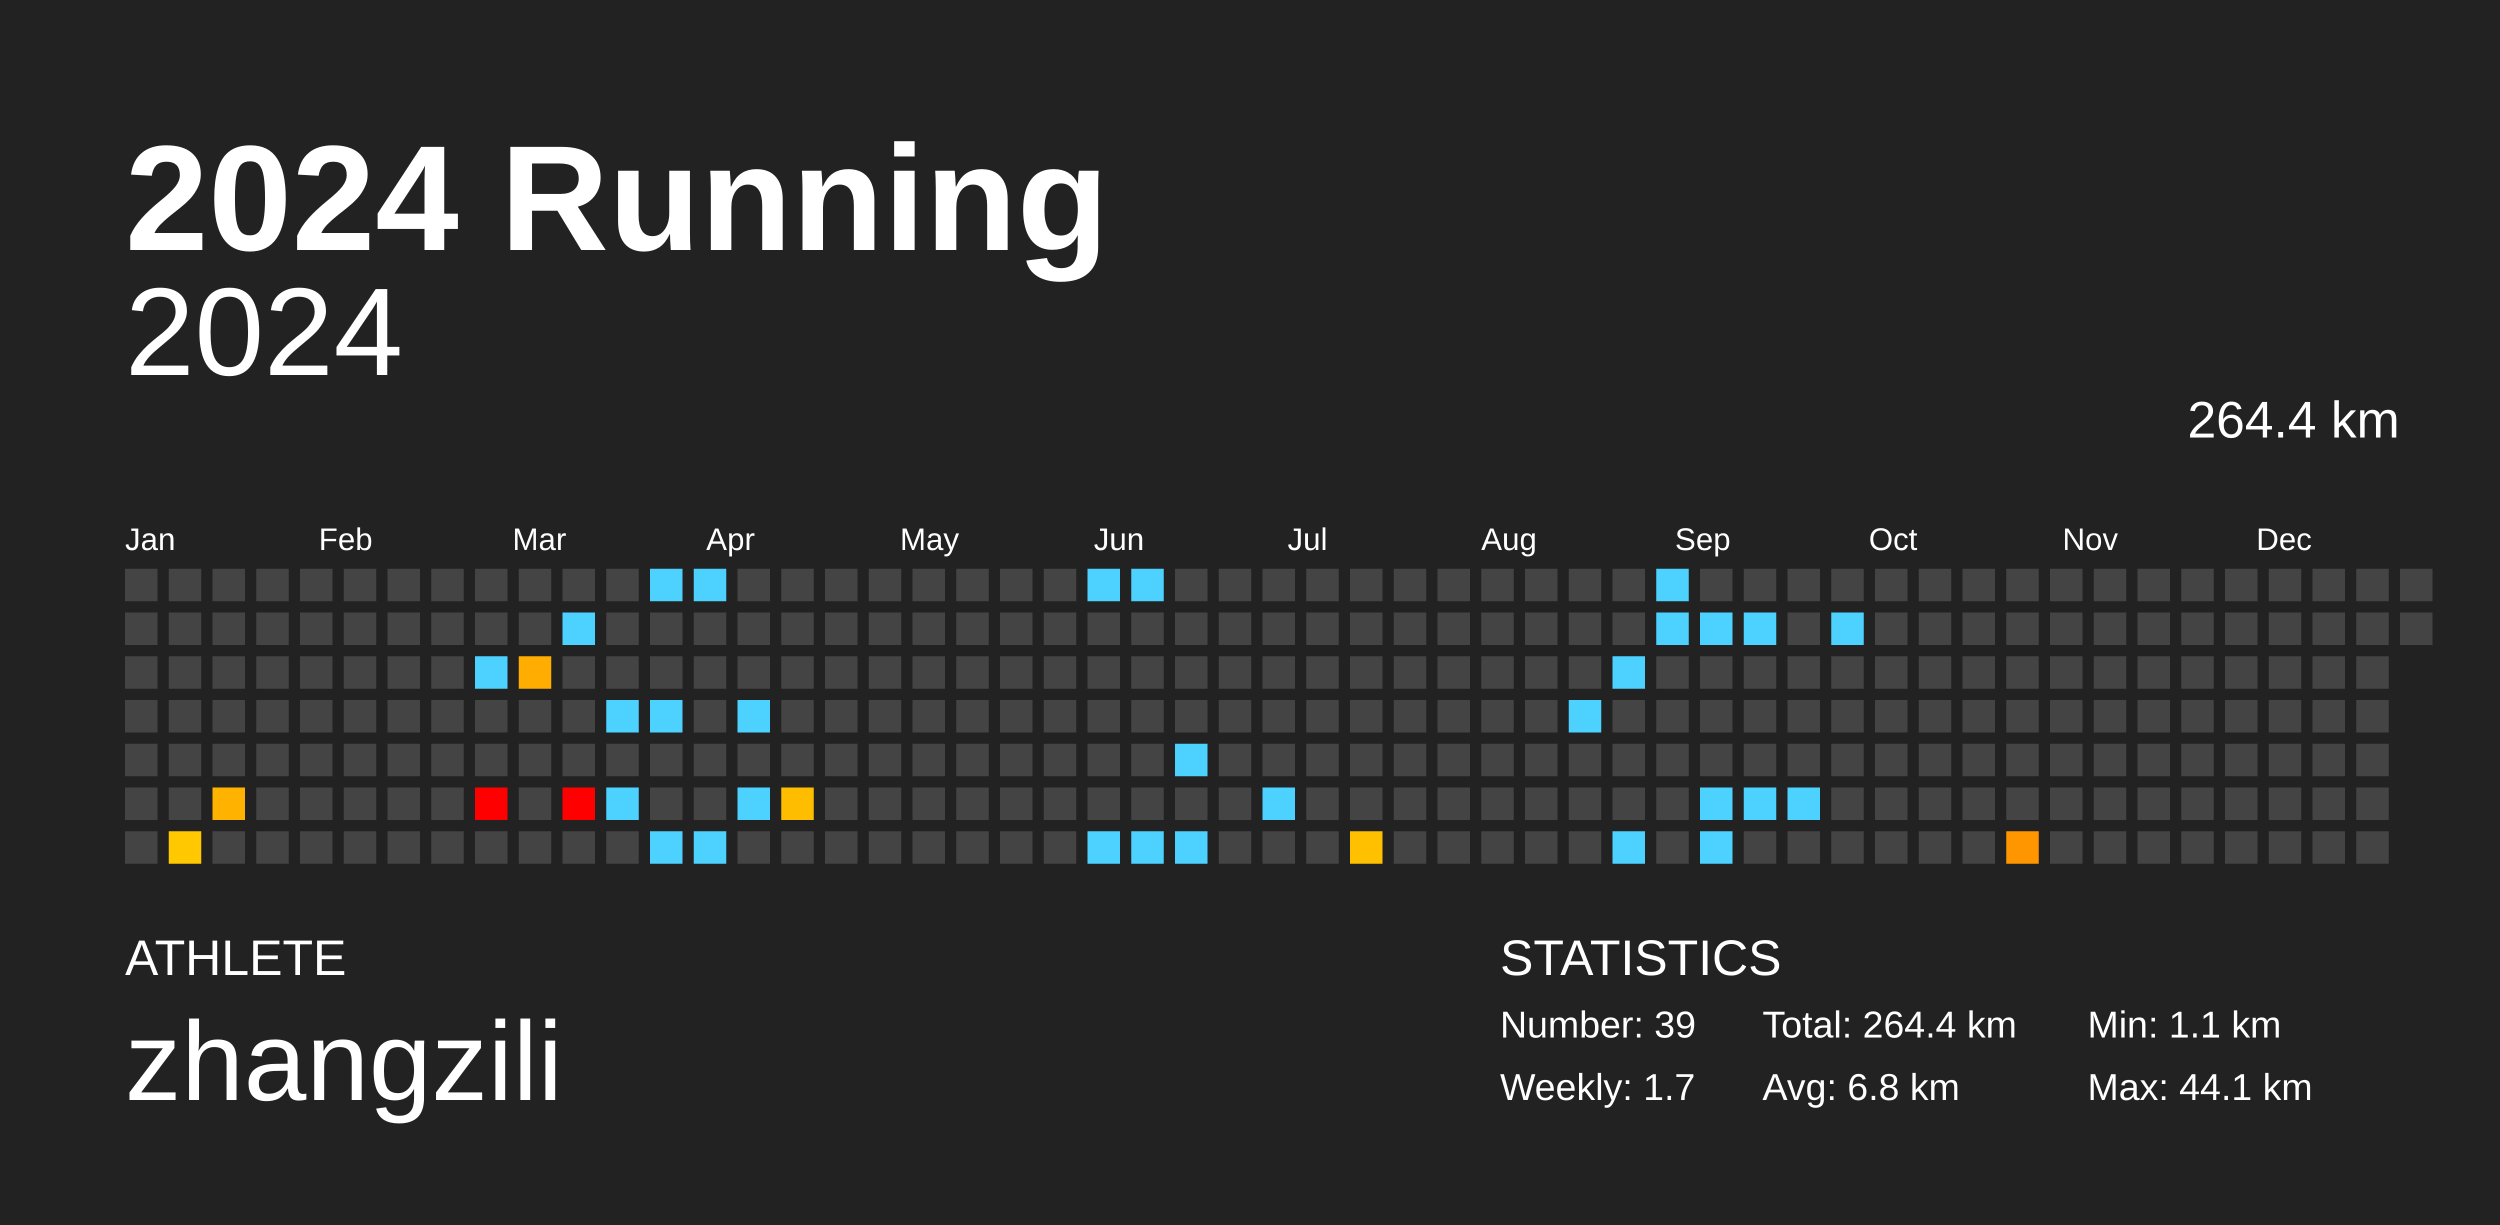
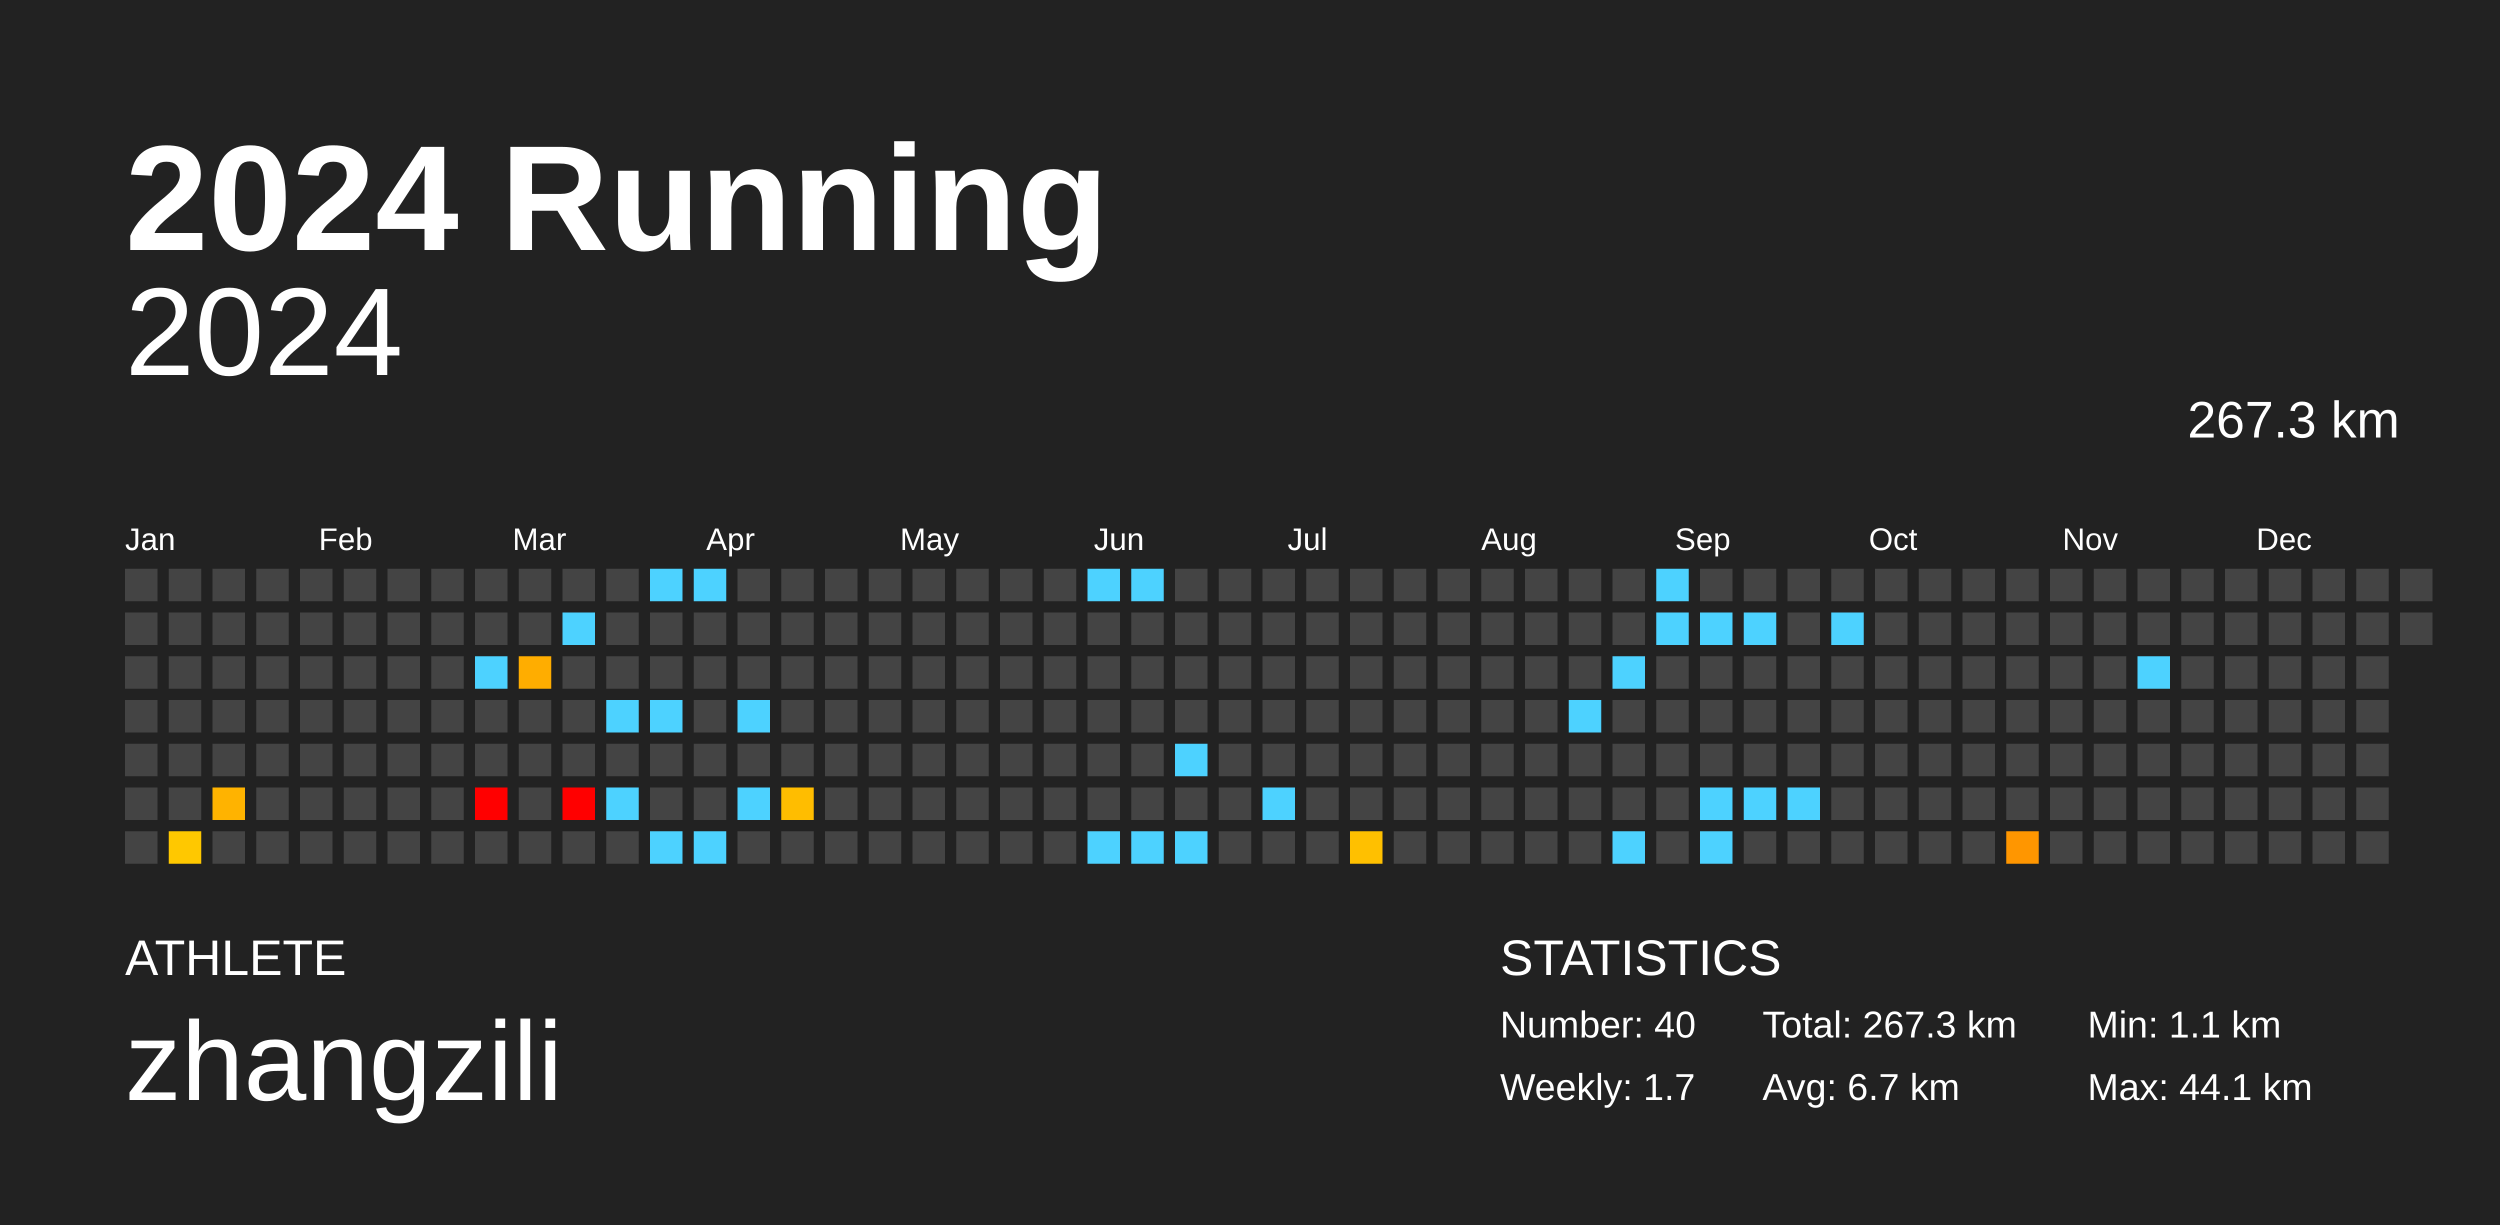
<svg xmlns="http://www.w3.org/2000/svg" baseProfile="full" height="98mm" version="1.1" viewBox="0,0,200,98" width="200mm">
  <defs />
  <rect fill="#222222" height="98" width="200" x="0" y="0" />
  <text fill="#FFFFFF" style="font-size:12px; font-family:Arial; font-weight:bold;" x="10" y="20">2024 Running</text>
  <text fill="#FFFFFF" style="font-size:4px; font-family:Arial" x="10" y="78">ATHLETE</text>
  <text fill="#FFFFFF" style="font-size:9px; font-family:Arial" x="10" y="88">zhangzili</text>
  <text fill="#FFFFFF" style="font-size:4px; font-family:Arial" x="120" y="78">STATISTICS</text>
-   <text fill="#FFFFFF" style="font-size:3px; font-family:Arial" x="120" y="83">Number: 39</text>
+   <text fill="#FFFFFF" style="font-size:3px; font-family:Arial" x="120" y="83">Number: 40</text>
  <text fill="#FFFFFF" style="font-size:3px; font-family:Arial" x="120" y="88">Weekly: 1.7</text>
-   <text fill="#FFFFFF" style="font-size:3px; font-family:Arial" x="141" y="83">Total: 264.4 km</text>
-   <text fill="#FFFFFF" style="font-size:3px; font-family:Arial" x="141" y="88">Avg: 6.8 km</text>
+   <text fill="#FFFFFF" style="font-size:3px; font-family:Arial" x="141" y="83">Total: 267.3 km</text>
+   <text fill="#FFFFFF" style="font-size:3px; font-family:Arial" x="141" y="88">Avg: 6.7 km</text>
  <text fill="#FFFFFF" style="font-size:3px; font-family:Arial" x="167" y="83">Min: 1.1 km</text>
  <text fill="#FFFFFF" style="font-size:3px; font-family:Arial" x="167" y="88">Max: 44.1 km</text>
  <text alignment-baseline="hanging" fill="#FFFFFF" style="font-size:10.0px; font-family:Arial;" x="10" y="30">2024</text>
-   <text alignment-baseline="hanging" fill="#FFFFFF" style="font-size:4.125px; font-family:Arial;" x="175" y="35">264.4 km</text>
+   <text alignment-baseline="hanging" fill="#FFFFFF" style="font-size:4.125px; font-family:Arial;" x="175" y="35">267.3 km</text>
  <text fill="#FFFFFF" style="font-size:2.5px; font-family:Arial" x="10.0" y="44">Jan</text>
  <text fill="#FFFFFF" style="font-size:2.5px; font-family:Arial" x="25.5" y="44">Feb</text>
  <text fill="#FFFFFF" style="font-size:2.5px; font-family:Arial" x="41.0" y="44">Mar</text>
  <text fill="#FFFFFF" style="font-size:2.5px; font-family:Arial" x="56.5" y="44">Apr</text>
  <text fill="#FFFFFF" style="font-size:2.5px; font-family:Arial" x="72.0" y="44">May</text>
  <text fill="#FFFFFF" style="font-size:2.5px; font-family:Arial" x="87.5" y="44">Jun</text>
  <text fill="#FFFFFF" style="font-size:2.5px; font-family:Arial" x="103.0" y="44">Jul</text>
  <text fill="#FFFFFF" style="font-size:2.5px; font-family:Arial" x="118.5" y="44">Aug</text>
  <text fill="#FFFFFF" style="font-size:2.5px; font-family:Arial" x="134.0" y="44">Sep</text>
  <text fill="#FFFFFF" style="font-size:2.5px; font-family:Arial" x="149.5" y="44">Oct</text>
  <text fill="#FFFFFF" style="font-size:2.5px; font-family:Arial" x="165.0" y="44">Nov</text>
  <text fill="#FFFFFF" style="font-size:2.5px; font-family:Arial" x="180.5" y="44">Dec</text>
  <rect fill="#444444" height="2.6" width="2.6" x="10.0" y="45.5" />
  <rect fill="#444444" height="2.6" width="2.6" x="10.0" y="49.0" />
  <rect fill="#444444" height="2.6" width="2.6" x="10.0" y="52.5" />
  <rect fill="#444444" height="2.6" width="2.6" x="10.0" y="56.0" />
  <rect fill="#444444" height="2.6" width="2.6" x="10.0" y="59.5" />
  <rect fill="#444444" height="2.6" width="2.6" x="10.0" y="63.0" />
  <rect fill="#444444" height="2.6" width="2.6" x="10.0" y="66.5" />
  <rect fill="#444444" height="2.6" width="2.6" x="13.5" y="45.5" />
  <rect fill="#444444" height="2.6" width="2.6" x="13.5" y="49.0" />
  <rect fill="#444444" height="2.6" width="2.6" x="13.5" y="52.5" />
  <rect fill="#444444" height="2.6" width="2.6" x="13.5" y="56.0" />
  <rect fill="#444444" height="2.6" width="2.6" x="13.5" y="59.5" />
  <rect fill="#444444" height="2.6" width="2.6" x="13.5" y="63.0" />
  <rect fill="#ffc800" height="2.6" width="2.6" x="13.5" y="66.5" />
  <rect fill="#444444" height="2.6" width="2.6" x="17.0" y="45.5" />
  <rect fill="#444444" height="2.6" width="2.6" x="17.0" y="49.0" />
  <rect fill="#444444" height="2.6" width="2.6" x="17.0" y="52.5" />
  <rect fill="#444444" height="2.6" width="2.6" x="17.0" y="56.0" />
  <rect fill="#444444" height="2.6" width="2.6" x="17.0" y="59.5" />
  <rect fill="#ffb300" height="2.6" width="2.6" x="17.0" y="63.0" />
  <rect fill="#444444" height="2.6" width="2.6" x="17.0" y="66.5" />
  <rect fill="#444444" height="2.6" width="2.6" x="20.5" y="45.5" />
  <rect fill="#444444" height="2.6" width="2.6" x="20.5" y="49.0" />
  <rect fill="#444444" height="2.6" width="2.6" x="20.5" y="52.5" />
  <rect fill="#444444" height="2.6" width="2.6" x="20.5" y="56.0" />
  <rect fill="#444444" height="2.6" width="2.6" x="20.5" y="59.5" />
  <rect fill="#444444" height="2.6" width="2.6" x="20.5" y="63.0" />
  <rect fill="#444444" height="2.6" width="2.6" x="20.5" y="66.5" />
  <rect fill="#444444" height="2.6" width="2.6" x="24.0" y="45.5" />
  <rect fill="#444444" height="2.6" width="2.6" x="24.0" y="49.0" />
  <rect fill="#444444" height="2.6" width="2.6" x="24.0" y="52.5" />
  <rect fill="#444444" height="2.6" width="2.6" x="24.0" y="56.0" />
  <rect fill="#444444" height="2.6" width="2.6" x="24.0" y="59.5" />
  <rect fill="#444444" height="2.6" width="2.6" x="24.0" y="63.0" />
  <rect fill="#444444" height="2.6" width="2.6" x="24.0" y="66.5" />
  <rect fill="#444444" height="2.6" width="2.6" x="27.5" y="45.5" />
  <rect fill="#444444" height="2.6" width="2.6" x="27.5" y="49.0" />
  <rect fill="#444444" height="2.6" width="2.6" x="27.5" y="52.5" />
  <rect fill="#444444" height="2.6" width="2.6" x="27.5" y="56.0" />
  <rect fill="#444444" height="2.6" width="2.6" x="27.5" y="59.5" />
  <rect fill="#444444" height="2.6" width="2.6" x="27.5" y="63.0" />
  <rect fill="#444444" height="2.6" width="2.6" x="27.5" y="66.5" />
  <rect fill="#444444" height="2.6" width="2.6" x="31.0" y="45.5" />
  <rect fill="#444444" height="2.6" width="2.6" x="31.0" y="49.0" />
  <rect fill="#444444" height="2.6" width="2.6" x="31.0" y="52.5" />
  <rect fill="#444444" height="2.6" width="2.6" x="31.0" y="56.0" />
  <rect fill="#444444" height="2.6" width="2.6" x="31.0" y="59.5" />
  <rect fill="#444444" height="2.6" width="2.6" x="31.0" y="63.0" />
  <rect fill="#444444" height="2.6" width="2.6" x="31.0" y="66.5" />
  <rect fill="#444444" height="2.6" width="2.6" x="34.5" y="45.5" />
  <rect fill="#444444" height="2.6" width="2.6" x="34.5" y="49.0" />
  <rect fill="#444444" height="2.6" width="2.6" x="34.5" y="52.5" />
  <rect fill="#444444" height="2.6" width="2.6" x="34.5" y="56.0" />
  <rect fill="#444444" height="2.6" width="2.6" x="34.5" y="59.5" />
  <rect fill="#444444" height="2.6" width="2.6" x="34.5" y="63.0" />
  <rect fill="#444444" height="2.6" width="2.6" x="34.5" y="66.5" />
  <rect fill="#444444" height="2.6" width="2.6" x="38.0" y="45.5" />
  <rect fill="#444444" height="2.6" width="2.6" x="38.0" y="49.0" />
  <rect fill="#4dd2ff" height="2.6" width="2.6" x="38.0" y="52.5" />
  <rect fill="#444444" height="2.6" width="2.6" x="38.0" y="56.0" />
  <rect fill="#444444" height="2.6" width="2.6" x="38.0" y="59.5" />
  <rect fill="red" height="2.6" width="2.6" x="38.0" y="63.0" />
  <rect fill="#444444" height="2.6" width="2.6" x="38.0" y="66.5" />
  <rect fill="#444444" height="2.6" width="2.6" x="41.5" y="45.5" />
  <rect fill="#444444" height="2.6" width="2.6" x="41.5" y="49.0" />
  <rect fill="#ffad00" height="2.6" width="2.6" x="41.5" y="52.5" />
  <rect fill="#444444" height="2.6" width="2.6" x="41.5" y="56.0" />
  <rect fill="#444444" height="2.6" width="2.6" x="41.5" y="59.5" />
  <rect fill="#444444" height="2.6" width="2.6" x="41.5" y="63.0" />
  <rect fill="#444444" height="2.6" width="2.6" x="41.5" y="66.5" />
  <rect fill="#444444" height="2.6" width="2.6" x="45.0" y="45.5" />
  <rect fill="#4dd2ff" height="2.6" width="2.6" x="45.0" y="49.0" />
  <rect fill="#444444" height="2.6" width="2.6" x="45.0" y="52.5" />
  <rect fill="#444444" height="2.6" width="2.6" x="45.0" y="56.0" />
  <rect fill="#444444" height="2.6" width="2.6" x="45.0" y="59.5" />
  <rect fill="red" height="2.6" width="2.6" x="45.0" y="63.0" />
  <rect fill="#444444" height="2.6" width="2.6" x="45.0" y="66.5" />
  <rect fill="#444444" height="2.6" width="2.6" x="48.5" y="45.5" />
  <rect fill="#444444" height="2.6" width="2.6" x="48.5" y="49.0" />
  <rect fill="#444444" height="2.6" width="2.6" x="48.5" y="52.5" />
  <rect fill="#4dd2ff" height="2.6" width="2.6" x="48.5" y="56.0" />
  <rect fill="#444444" height="2.6" width="2.6" x="48.5" y="59.5" />
  <rect fill="#4dd2ff" height="2.6" width="2.6" x="48.5" y="63.0" />
  <rect fill="#444444" height="2.6" width="2.6" x="48.5" y="66.5" />
  <rect fill="#4dd2ff" height="2.6" width="2.6" x="52.0" y="45.5" />
  <rect fill="#444444" height="2.6" width="2.6" x="52.0" y="49.0" />
  <rect fill="#444444" height="2.6" width="2.6" x="52.0" y="52.5" />
  <rect fill="#4dd2ff" height="2.6" width="2.6" x="52.0" y="56.0" />
  <rect fill="#444444" height="2.6" width="2.6" x="52.0" y="59.5" />
  <rect fill="#444444" height="2.6" width="2.6" x="52.0" y="63.0" />
  <rect fill="#4dd2ff" height="2.6" width="2.6" x="52.0" y="66.5" />
  <rect fill="#4dd2ff" height="2.6" width="2.6" x="55.5" y="45.5" />
  <rect fill="#444444" height="2.6" width="2.6" x="55.5" y="49.0" />
  <rect fill="#444444" height="2.6" width="2.6" x="55.5" y="52.5" />
  <rect fill="#444444" height="2.6" width="2.6" x="55.5" y="56.0" />
  <rect fill="#444444" height="2.6" width="2.6" x="55.5" y="59.5" />
  <rect fill="#444444" height="2.6" width="2.6" x="55.5" y="63.0" />
  <rect fill="#4dd2ff" height="2.6" width="2.6" x="55.5" y="66.5" />
  <rect fill="#444444" height="2.6" width="2.6" x="59.0" y="45.5" />
  <rect fill="#444444" height="2.6" width="2.6" x="59.0" y="49.0" />
  <rect fill="#444444" height="2.6" width="2.6" x="59.0" y="52.5" />
  <rect fill="#4dd2ff" height="2.6" width="2.6" x="59.0" y="56.0" />
  <rect fill="#444444" height="2.6" width="2.6" x="59.0" y="59.5" />
  <rect fill="#4dd2ff" height="2.6" width="2.6" x="59.0" y="63.0" />
  <rect fill="#444444" height="2.6" width="2.6" x="59.0" y="66.5" />
  <rect fill="#444444" height="2.6" width="2.6" x="62.5" y="45.5" />
  <rect fill="#444444" height="2.6" width="2.6" x="62.5" y="49.0" />
  <rect fill="#444444" height="2.6" width="2.6" x="62.5" y="52.5" />
  <rect fill="#444444" height="2.6" width="2.6" x="62.5" y="56.0" />
  <rect fill="#444444" height="2.6" width="2.6" x="62.5" y="59.5" />
  <rect fill="#ffbd00" height="2.6" width="2.6" x="62.5" y="63.0" />
  <rect fill="#444444" height="2.6" width="2.6" x="62.5" y="66.5" />
  <rect fill="#444444" height="2.6" width="2.6" x="66.0" y="45.5" />
  <rect fill="#444444" height="2.6" width="2.6" x="66.0" y="49.0" />
  <rect fill="#444444" height="2.6" width="2.6" x="66.0" y="52.5" />
  <rect fill="#444444" height="2.6" width="2.6" x="66.0" y="56.0" />
  <rect fill="#444444" height="2.6" width="2.6" x="66.0" y="59.5" />
  <rect fill="#444444" height="2.6" width="2.6" x="66.0" y="63.0" />
  <rect fill="#444444" height="2.6" width="2.6" x="66.0" y="66.5" />
  <rect fill="#444444" height="2.6" width="2.6" x="69.5" y="45.5" />
  <rect fill="#444444" height="2.6" width="2.6" x="69.5" y="49.0" />
  <rect fill="#444444" height="2.6" width="2.6" x="69.5" y="52.5" />
  <rect fill="#444444" height="2.6" width="2.6" x="69.5" y="56.0" />
  <rect fill="#444444" height="2.6" width="2.6" x="69.5" y="59.5" />
  <rect fill="#444444" height="2.6" width="2.6" x="69.5" y="63.0" />
  <rect fill="#444444" height="2.6" width="2.6" x="69.5" y="66.5" />
  <rect fill="#444444" height="2.6" width="2.6" x="73.0" y="45.5" />
  <rect fill="#444444" height="2.6" width="2.6" x="73.0" y="49.0" />
  <rect fill="#444444" height="2.6" width="2.6" x="73.0" y="52.5" />
  <rect fill="#444444" height="2.6" width="2.6" x="73.0" y="56.0" />
  <rect fill="#444444" height="2.6" width="2.6" x="73.0" y="59.5" />
  <rect fill="#444444" height="2.6" width="2.6" x="73.0" y="63.0" />
  <rect fill="#444444" height="2.6" width="2.6" x="73.0" y="66.5" />
  <rect fill="#444444" height="2.6" width="2.6" x="76.5" y="45.5" />
  <rect fill="#444444" height="2.6" width="2.6" x="76.5" y="49.0" />
  <rect fill="#444444" height="2.6" width="2.6" x="76.5" y="52.5" />
  <rect fill="#444444" height="2.6" width="2.6" x="76.5" y="56.0" />
  <rect fill="#444444" height="2.6" width="2.6" x="76.5" y="59.5" />
  <rect fill="#444444" height="2.6" width="2.6" x="76.5" y="63.0" />
  <rect fill="#444444" height="2.6" width="2.6" x="76.5" y="66.5" />
  <rect fill="#444444" height="2.6" width="2.6" x="80.0" y="45.5" />
  <rect fill="#444444" height="2.6" width="2.6" x="80.0" y="49.0" />
  <rect fill="#444444" height="2.6" width="2.6" x="80.0" y="52.5" />
  <rect fill="#444444" height="2.6" width="2.6" x="80.0" y="56.0" />
  <rect fill="#444444" height="2.6" width="2.6" x="80.0" y="59.5" />
  <rect fill="#444444" height="2.6" width="2.6" x="80.0" y="63.0" />
  <rect fill="#444444" height="2.6" width="2.6" x="80.0" y="66.5" />
  <rect fill="#444444" height="2.6" width="2.6" x="83.5" y="45.5" />
  <rect fill="#444444" height="2.6" width="2.6" x="83.5" y="49.0" />
  <rect fill="#444444" height="2.6" width="2.6" x="83.5" y="52.5" />
  <rect fill="#444444" height="2.6" width="2.6" x="83.5" y="56.0" />
  <rect fill="#444444" height="2.6" width="2.6" x="83.5" y="59.5" />
  <rect fill="#444444" height="2.6" width="2.6" x="83.5" y="63.0" />
  <rect fill="#444444" height="2.6" width="2.6" x="83.5" y="66.5" />
  <rect fill="#4dd2ff" height="2.6" width="2.6" x="87.0" y="45.5" />
  <rect fill="#444444" height="2.6" width="2.6" x="87.0" y="49.0" />
  <rect fill="#444444" height="2.6" width="2.6" x="87.0" y="52.5" />
  <rect fill="#444444" height="2.6" width="2.6" x="87.0" y="56.0" />
  <rect fill="#444444" height="2.6" width="2.6" x="87.0" y="59.5" />
  <rect fill="#444444" height="2.6" width="2.6" x="87.0" y="63.0" />
  <rect fill="#4dd2ff" height="2.6" width="2.6" x="87.0" y="66.5" />
  <rect fill="#4dd2ff" height="2.6" width="2.6" x="90.5" y="45.5" />
  <rect fill="#444444" height="2.6" width="2.6" x="90.5" y="49.0" />
  <rect fill="#444444" height="2.6" width="2.6" x="90.5" y="52.5" />
  <rect fill="#444444" height="2.6" width="2.6" x="90.5" y="56.0" />
  <rect fill="#444444" height="2.6" width="2.6" x="90.5" y="59.5" />
  <rect fill="#444444" height="2.6" width="2.6" x="90.5" y="63.0" />
  <rect fill="#4dd2ff" height="2.6" width="2.6" x="90.5" y="66.5" />
  <rect fill="#444444" height="2.6" width="2.6" x="94.0" y="45.5" />
  <rect fill="#444444" height="2.6" width="2.6" x="94.0" y="49.0" />
  <rect fill="#444444" height="2.6" width="2.6" x="94.0" y="52.5" />
  <rect fill="#444444" height="2.6" width="2.6" x="94.0" y="56.0" />
  <rect fill="#4dd2ff" height="2.6" width="2.6" x="94.0" y="59.5" />
  <rect fill="#444444" height="2.6" width="2.6" x="94.0" y="63.0" />
  <rect fill="#4dd2ff" height="2.6" width="2.6" x="94.0" y="66.5" />
  <rect fill="#444444" height="2.6" width="2.6" x="97.5" y="45.5" />
  <rect fill="#444444" height="2.6" width="2.6" x="97.5" y="49.0" />
  <rect fill="#444444" height="2.6" width="2.6" x="97.5" y="52.5" />
  <rect fill="#444444" height="2.6" width="2.6" x="97.5" y="56.0" />
  <rect fill="#444444" height="2.6" width="2.6" x="97.5" y="59.5" />
  <rect fill="#444444" height="2.6" width="2.6" x="97.5" y="63.0" />
  <rect fill="#444444" height="2.6" width="2.6" x="97.5" y="66.5" />
  <rect fill="#444444" height="2.6" width="2.6" x="101.0" y="45.5" />
  <rect fill="#444444" height="2.6" width="2.6" x="101.0" y="49.0" />
  <rect fill="#444444" height="2.6" width="2.6" x="101.0" y="52.5" />
  <rect fill="#444444" height="2.6" width="2.6" x="101.0" y="56.0" />
  <rect fill="#444444" height="2.6" width="2.6" x="101.0" y="59.5" />
  <rect fill="#4dd2ff" height="2.6" width="2.6" x="101.0" y="63.0" />
  <rect fill="#444444" height="2.6" width="2.6" x="101.0" y="66.5" />
  <rect fill="#444444" height="2.6" width="2.6" x="104.5" y="45.5" />
  <rect fill="#444444" height="2.6" width="2.6" x="104.5" y="49.0" />
  <rect fill="#444444" height="2.6" width="2.6" x="104.5" y="52.5" />
  <rect fill="#444444" height="2.6" width="2.6" x="104.5" y="56.0" />
  <rect fill="#444444" height="2.6" width="2.6" x="104.5" y="59.5" />
  <rect fill="#444444" height="2.6" width="2.6" x="104.5" y="63.0" />
  <rect fill="#444444" height="2.6" width="2.6" x="104.5" y="66.5" />
  <rect fill="#444444" height="2.6" width="2.6" x="108.0" y="45.5" />
  <rect fill="#444444" height="2.6" width="2.6" x="108.0" y="49.0" />
  <rect fill="#444444" height="2.6" width="2.6" x="108.0" y="52.5" />
  <rect fill="#444444" height="2.6" width="2.6" x="108.0" y="56.0" />
  <rect fill="#444444" height="2.6" width="2.6" x="108.0" y="59.5" />
  <rect fill="#444444" height="2.6" width="2.6" x="108.0" y="63.0" />
  <rect fill="#ffc000" height="2.6" width="2.6" x="108.0" y="66.5" />
  <rect fill="#444444" height="2.6" width="2.6" x="111.5" y="45.5" />
  <rect fill="#444444" height="2.6" width="2.6" x="111.5" y="49.0" />
  <rect fill="#444444" height="2.6" width="2.6" x="111.5" y="52.5" />
  <rect fill="#444444" height="2.6" width="2.6" x="111.5" y="56.0" />
  <rect fill="#444444" height="2.6" width="2.6" x="111.5" y="59.5" />
  <rect fill="#444444" height="2.6" width="2.6" x="111.5" y="63.0" />
  <rect fill="#444444" height="2.6" width="2.6" x="111.5" y="66.5" />
  <rect fill="#444444" height="2.6" width="2.6" x="115.0" y="45.5" />
  <rect fill="#444444" height="2.6" width="2.6" x="115.0" y="49.0" />
  <rect fill="#444444" height="2.6" width="2.6" x="115.0" y="52.5" />
  <rect fill="#444444" height="2.6" width="2.6" x="115.0" y="56.0" />
  <rect fill="#444444" height="2.6" width="2.6" x="115.0" y="59.5" />
  <rect fill="#444444" height="2.6" width="2.6" x="115.0" y="63.0" />
  <rect fill="#444444" height="2.6" width="2.6" x="115.0" y="66.5" />
  <rect fill="#444444" height="2.6" width="2.6" x="118.5" y="45.5" />
  <rect fill="#444444" height="2.6" width="2.6" x="118.5" y="49.0" />
  <rect fill="#444444" height="2.6" width="2.6" x="118.5" y="52.5" />
  <rect fill="#444444" height="2.6" width="2.6" x="118.5" y="56.0" />
  <rect fill="#444444" height="2.6" width="2.6" x="118.5" y="59.5" />
  <rect fill="#444444" height="2.6" width="2.6" x="118.5" y="63.0" />
  <rect fill="#444444" height="2.6" width="2.6" x="118.5" y="66.5" />
  <rect fill="#444444" height="2.6" width="2.6" x="122.0" y="45.5" />
  <rect fill="#444444" height="2.6" width="2.6" x="122.0" y="49.0" />
  <rect fill="#444444" height="2.6" width="2.6" x="122.0" y="52.5" />
  <rect fill="#444444" height="2.6" width="2.6" x="122.0" y="56.0" />
  <rect fill="#444444" height="2.6" width="2.6" x="122.0" y="59.5" />
  <rect fill="#444444" height="2.6" width="2.6" x="122.0" y="63.0" />
  <rect fill="#444444" height="2.6" width="2.6" x="122.0" y="66.5" />
  <rect fill="#444444" height="2.6" width="2.6" x="125.5" y="45.5" />
  <rect fill="#444444" height="2.6" width="2.6" x="125.5" y="49.0" />
  <rect fill="#444444" height="2.6" width="2.6" x="125.5" y="52.5" />
  <rect fill="#4dd2ff" height="2.6" width="2.6" x="125.5" y="56.0" />
  <rect fill="#444444" height="2.6" width="2.6" x="125.5" y="59.5" />
  <rect fill="#444444" height="2.6" width="2.6" x="125.5" y="63.0" />
  <rect fill="#444444" height="2.6" width="2.6" x="125.5" y="66.5" />
  <rect fill="#444444" height="2.6" width="2.6" x="129.0" y="45.5" />
  <rect fill="#444444" height="2.6" width="2.6" x="129.0" y="49.0" />
  <rect fill="#4dd2ff" height="2.6" width="2.6" x="129.0" y="52.5" />
  <rect fill="#444444" height="2.6" width="2.6" x="129.0" y="56.0" />
  <rect fill="#444444" height="2.6" width="2.6" x="129.0" y="59.5" />
  <rect fill="#444444" height="2.6" width="2.6" x="129.0" y="63.0" />
  <rect fill="#4dd2ff" height="2.6" width="2.6" x="129.0" y="66.5" />
  <rect fill="#4dd2ff" height="2.6" width="2.6" x="132.5" y="45.5" />
  <rect fill="#4dd2ff" height="2.6" width="2.6" x="132.5" y="49.0" />
  <rect fill="#444444" height="2.6" width="2.6" x="132.5" y="52.5" />
  <rect fill="#444444" height="2.6" width="2.6" x="132.5" y="56.0" />
  <rect fill="#444444" height="2.6" width="2.6" x="132.5" y="59.5" />
  <rect fill="#444444" height="2.6" width="2.6" x="132.5" y="63.0" />
  <rect fill="#444444" height="2.6" width="2.6" x="132.5" y="66.5" />
  <rect fill="#444444" height="2.6" width="2.6" x="136.0" y="45.5" />
  <rect fill="#4dd2ff" height="2.6" width="2.6" x="136.0" y="49.0" />
  <rect fill="#444444" height="2.6" width="2.6" x="136.0" y="52.5" />
  <rect fill="#444444" height="2.6" width="2.6" x="136.0" y="56.0" />
  <rect fill="#444444" height="2.6" width="2.6" x="136.0" y="59.5" />
  <rect fill="#4dd2ff" height="2.6" width="2.6" x="136.0" y="63.0" />
  <rect fill="#4dd2ff" height="2.6" width="2.6" x="136.0" y="66.5" />
  <rect fill="#444444" height="2.6" width="2.6" x="139.5" y="45.5" />
  <rect fill="#4dd2ff" height="2.6" width="2.6" x="139.5" y="49.0" />
  <rect fill="#444444" height="2.6" width="2.6" x="139.5" y="52.5" />
  <rect fill="#444444" height="2.6" width="2.6" x="139.5" y="56.0" />
  <rect fill="#444444" height="2.6" width="2.6" x="139.5" y="59.5" />
  <rect fill="#4dd2ff" height="2.6" width="2.6" x="139.5" y="63.0" />
  <rect fill="#444444" height="2.6" width="2.6" x="139.5" y="66.5" />
  <rect fill="#444444" height="2.6" width="2.6" x="143.0" y="45.5" />
  <rect fill="#444444" height="2.6" width="2.6" x="143.0" y="49.0" />
  <rect fill="#444444" height="2.6" width="2.6" x="143.0" y="52.5" />
  <rect fill="#444444" height="2.6" width="2.6" x="143.0" y="56.0" />
  <rect fill="#444444" height="2.6" width="2.6" x="143.0" y="59.5" />
  <rect fill="#4dd2ff" height="2.6" width="2.6" x="143.0" y="63.0" />
  <rect fill="#444444" height="2.6" width="2.6" x="143.0" y="66.5" />
  <rect fill="#444444" height="2.6" width="2.6" x="146.5" y="45.5" />
  <rect fill="#4dd2ff" height="2.6" width="2.6" x="146.5" y="49.0" />
  <rect fill="#444444" height="2.6" width="2.6" x="146.5" y="52.5" />
  <rect fill="#444444" height="2.6" width="2.6" x="146.5" y="56.0" />
  <rect fill="#444444" height="2.6" width="2.6" x="146.5" y="59.5" />
  <rect fill="#444444" height="2.6" width="2.6" x="146.5" y="63.0" />
  <rect fill="#444444" height="2.6" width="2.6" x="146.5" y="66.5" />
  <rect fill="#444444" height="2.6" width="2.6" x="150.0" y="45.5" />
  <rect fill="#444444" height="2.6" width="2.6" x="150.0" y="49.0" />
  <rect fill="#444444" height="2.6" width="2.6" x="150.0" y="52.5" />
  <rect fill="#444444" height="2.6" width="2.6" x="150.0" y="56.0" />
  <rect fill="#444444" height="2.6" width="2.6" x="150.0" y="59.5" />
  <rect fill="#444444" height="2.6" width="2.6" x="150.0" y="63.0" />
  <rect fill="#444444" height="2.6" width="2.6" x="150.0" y="66.5" />
  <rect fill="#444444" height="2.6" width="2.6" x="153.5" y="45.5" />
  <rect fill="#444444" height="2.6" width="2.6" x="153.5" y="49.0" />
  <rect fill="#444444" height="2.6" width="2.6" x="153.5" y="52.5" />
  <rect fill="#444444" height="2.6" width="2.6" x="153.5" y="56.0" />
  <rect fill="#444444" height="2.6" width="2.6" x="153.5" y="59.5" />
  <rect fill="#444444" height="2.6" width="2.6" x="153.5" y="63.0" />
  <rect fill="#444444" height="2.6" width="2.6" x="153.5" y="66.5" />
  <rect fill="#444444" height="2.6" width="2.6" x="157.0" y="45.5" />
  <rect fill="#444444" height="2.6" width="2.6" x="157.0" y="49.0" />
  <rect fill="#444444" height="2.6" width="2.6" x="157.0" y="52.5" />
  <rect fill="#444444" height="2.6" width="2.6" x="157.0" y="56.0" />
  <rect fill="#444444" height="2.6" width="2.6" x="157.0" y="59.5" />
  <rect fill="#444444" height="2.6" width="2.6" x="157.0" y="63.0" />
  <rect fill="#444444" height="2.6" width="2.6" x="157.0" y="66.5" />
  <rect fill="#444444" height="2.6" width="2.6" x="160.5" y="45.5" />
  <rect fill="#444444" height="2.6" width="2.6" x="160.5" y="49.0" />
  <rect fill="#444444" height="2.6" width="2.6" x="160.5" y="52.5" />
  <rect fill="#444444" height="2.6" width="2.6" x="160.5" y="56.0" />
  <rect fill="#444444" height="2.6" width="2.6" x="160.5" y="59.5" />
  <rect fill="#444444" height="2.6" width="2.6" x="160.5" y="63.0" />
  <rect fill="#ff9600" height="2.6" width="2.6" x="160.5" y="66.5" />
  <rect fill="#444444" height="2.6" width="2.6" x="164.0" y="45.5" />
  <rect fill="#444444" height="2.6" width="2.6" x="164.0" y="49.0" />
  <rect fill="#444444" height="2.6" width="2.6" x="164.0" y="52.5" />
  <rect fill="#444444" height="2.6" width="2.6" x="164.0" y="56.0" />
  <rect fill="#444444" height="2.6" width="2.6" x="164.0" y="59.5" />
  <rect fill="#444444" height="2.6" width="2.6" x="164.0" y="63.0" />
  <rect fill="#444444" height="2.6" width="2.6" x="164.0" y="66.5" />
  <rect fill="#444444" height="2.6" width="2.6" x="167.5" y="45.5" />
  <rect fill="#444444" height="2.6" width="2.6" x="167.5" y="49.0" />
  <rect fill="#444444" height="2.6" width="2.6" x="167.5" y="52.5" />
  <rect fill="#444444" height="2.6" width="2.6" x="167.5" y="56.0" />
  <rect fill="#444444" height="2.6" width="2.6" x="167.5" y="59.5" />
  <rect fill="#444444" height="2.6" width="2.6" x="167.5" y="63.0" />
  <rect fill="#444444" height="2.6" width="2.6" x="167.5" y="66.5" />
  <rect fill="#444444" height="2.6" width="2.6" x="171.0" y="45.5" />
  <rect fill="#444444" height="2.6" width="2.6" x="171.0" y="49.0" />
-   <rect fill="#444444" height="2.6" width="2.6" x="171.0" y="52.5" />
+   <rect fill="#4dd2ff" height="2.6" width="2.6" x="171.0" y="52.5" />
  <rect fill="#444444" height="2.6" width="2.6" x="171.0" y="56.0" />
  <rect fill="#444444" height="2.6" width="2.6" x="171.0" y="59.5" />
  <rect fill="#444444" height="2.6" width="2.6" x="171.0" y="63.0" />
  <rect fill="#444444" height="2.6" width="2.6" x="171.0" y="66.5" />
  <rect fill="#444444" height="2.6" width="2.6" x="174.5" y="45.5" />
  <rect fill="#444444" height="2.6" width="2.6" x="174.5" y="49.0" />
  <rect fill="#444444" height="2.6" width="2.6" x="174.5" y="52.5" />
  <rect fill="#444444" height="2.6" width="2.6" x="174.5" y="56.0" />
  <rect fill="#444444" height="2.6" width="2.6" x="174.5" y="59.5" />
  <rect fill="#444444" height="2.6" width="2.6" x="174.5" y="63.0" />
  <rect fill="#444444" height="2.6" width="2.6" x="174.5" y="66.5" />
  <rect fill="#444444" height="2.6" width="2.6" x="178.0" y="45.5" />
  <rect fill="#444444" height="2.6" width="2.6" x="178.0" y="49.0" />
  <rect fill="#444444" height="2.6" width="2.6" x="178.0" y="52.5" />
  <rect fill="#444444" height="2.6" width="2.6" x="178.0" y="56.0" />
  <rect fill="#444444" height="2.6" width="2.6" x="178.0" y="59.5" />
  <rect fill="#444444" height="2.6" width="2.6" x="178.0" y="63.0" />
  <rect fill="#444444" height="2.6" width="2.6" x="178.0" y="66.5" />
  <rect fill="#444444" height="2.6" width="2.6" x="181.5" y="45.5" />
  <rect fill="#444444" height="2.6" width="2.6" x="181.5" y="49.0" />
  <rect fill="#444444" height="2.6" width="2.6" x="181.5" y="52.5" />
  <rect fill="#444444" height="2.6" width="2.6" x="181.5" y="56.0" />
  <rect fill="#444444" height="2.6" width="2.6" x="181.5" y="59.5" />
  <rect fill="#444444" height="2.6" width="2.6" x="181.5" y="63.0" />
  <rect fill="#444444" height="2.6" width="2.6" x="181.5" y="66.5" />
  <rect fill="#444444" height="2.6" width="2.6" x="185.0" y="45.5" />
  <rect fill="#444444" height="2.6" width="2.6" x="185.0" y="49.0" />
  <rect fill="#444444" height="2.6" width="2.6" x="185.0" y="52.5" />
  <rect fill="#444444" height="2.6" width="2.6" x="185.0" y="56.0" />
  <rect fill="#444444" height="2.6" width="2.6" x="185.0" y="59.5" />
  <rect fill="#444444" height="2.6" width="2.6" x="185.0" y="63.0" />
  <rect fill="#444444" height="2.6" width="2.6" x="185.0" y="66.5" />
  <rect fill="#444444" height="2.6" width="2.6" x="188.5" y="45.5" />
  <rect fill="#444444" height="2.6" width="2.6" x="188.5" y="49.0" />
  <rect fill="#444444" height="2.6" width="2.6" x="188.5" y="52.5" />
  <rect fill="#444444" height="2.6" width="2.6" x="188.5" y="56.0" />
  <rect fill="#444444" height="2.6" width="2.6" x="188.5" y="59.5" />
  <rect fill="#444444" height="2.6" width="2.6" x="188.5" y="63.0" />
  <rect fill="#444444" height="2.6" width="2.6" x="188.5" y="66.5" />
  <rect fill="#444444" height="2.6" width="2.6" x="192.0" y="45.5" />
  <rect fill="#444444" height="2.6" width="2.6" x="192.0" y="49.0" />
</svg>
